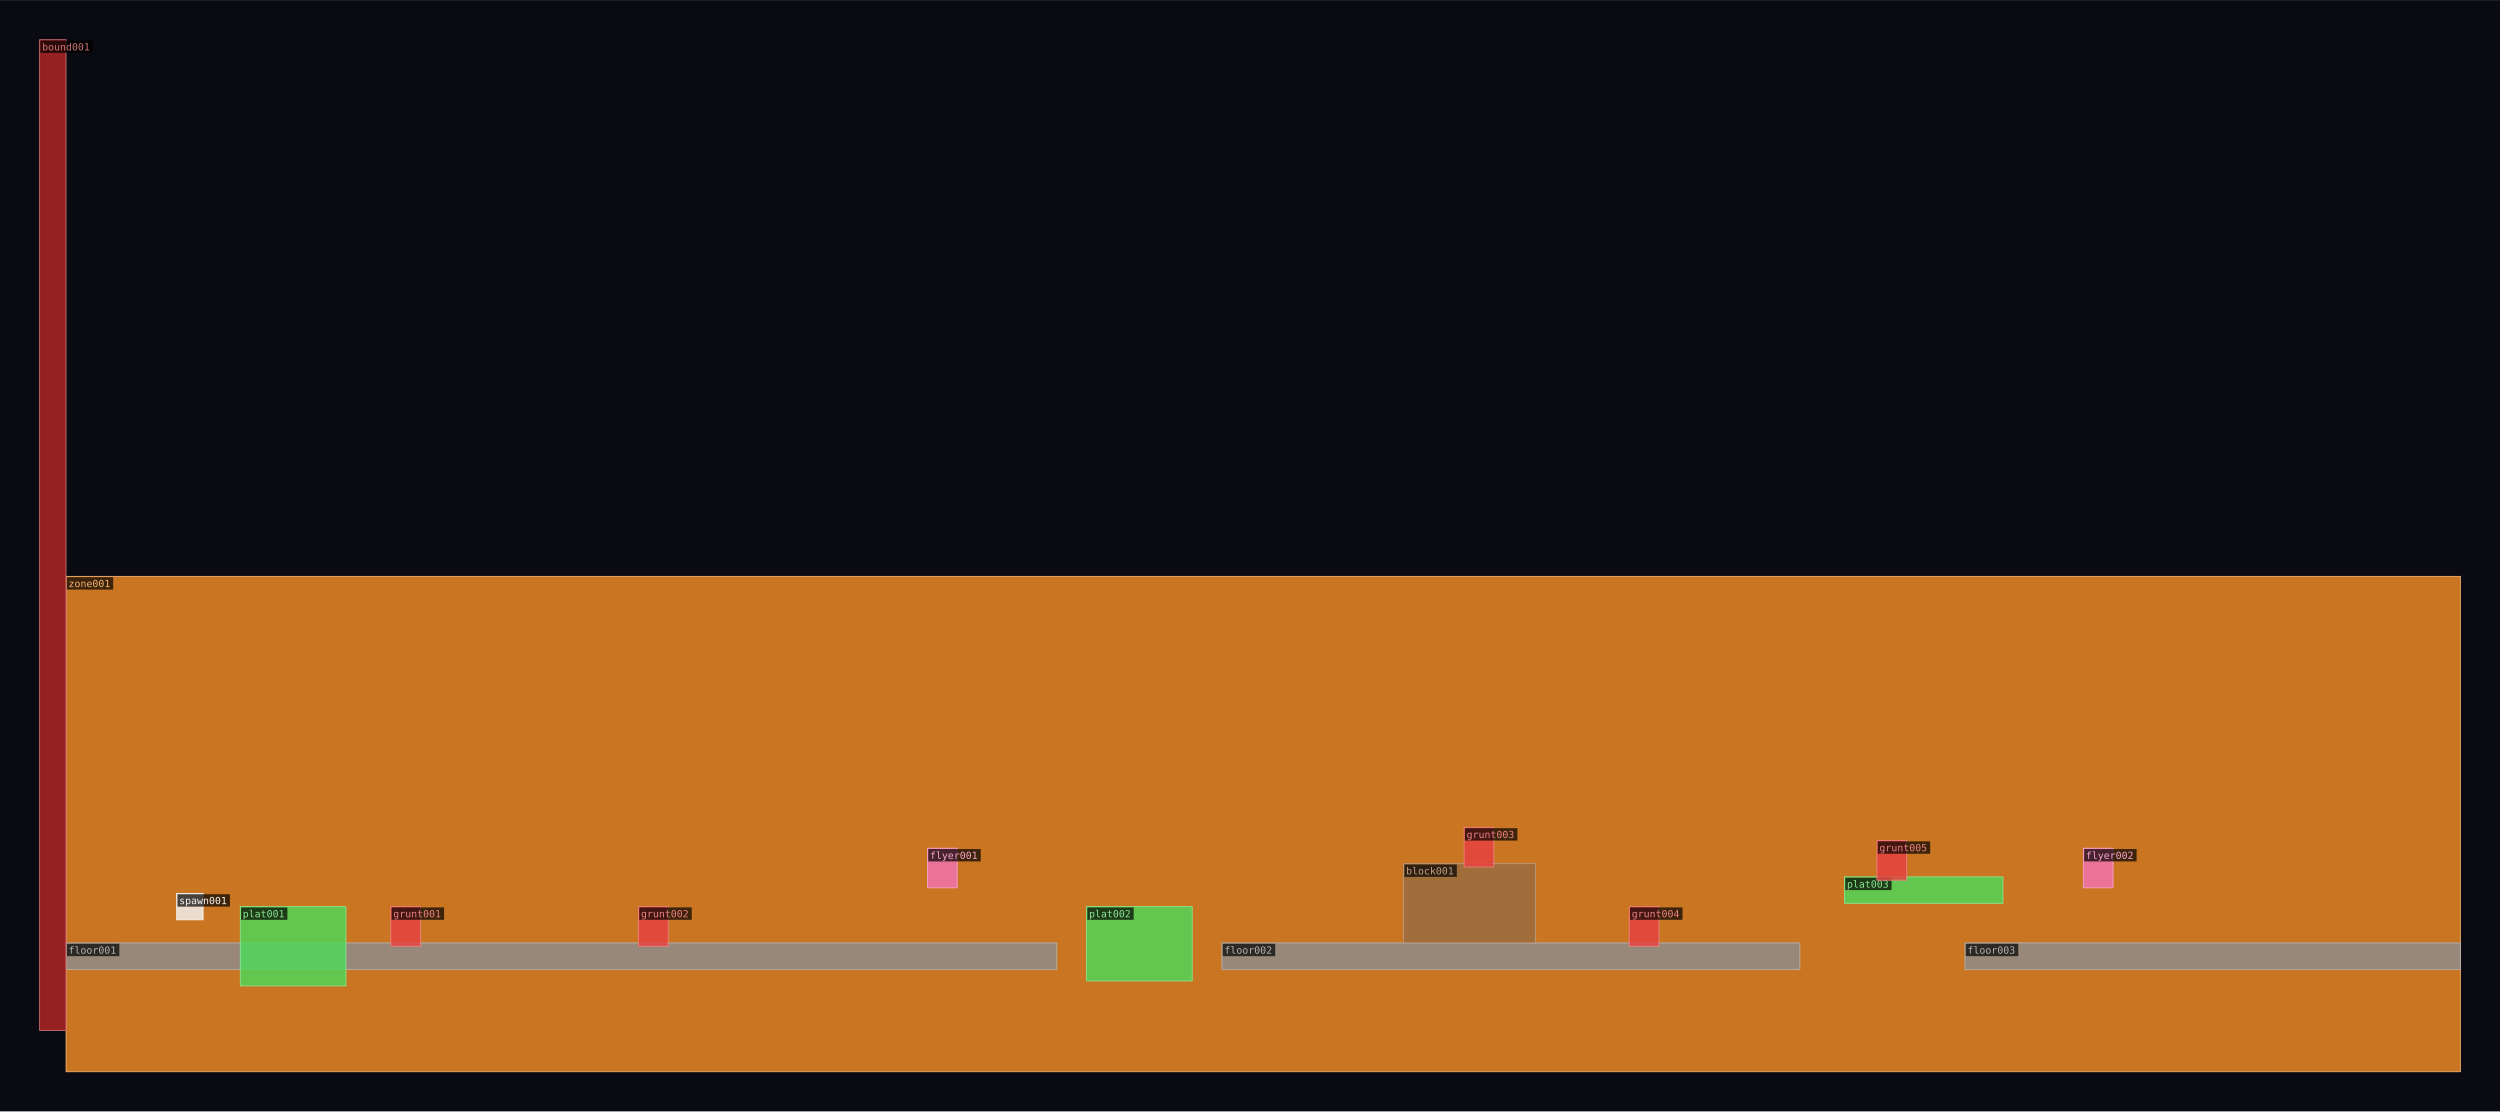
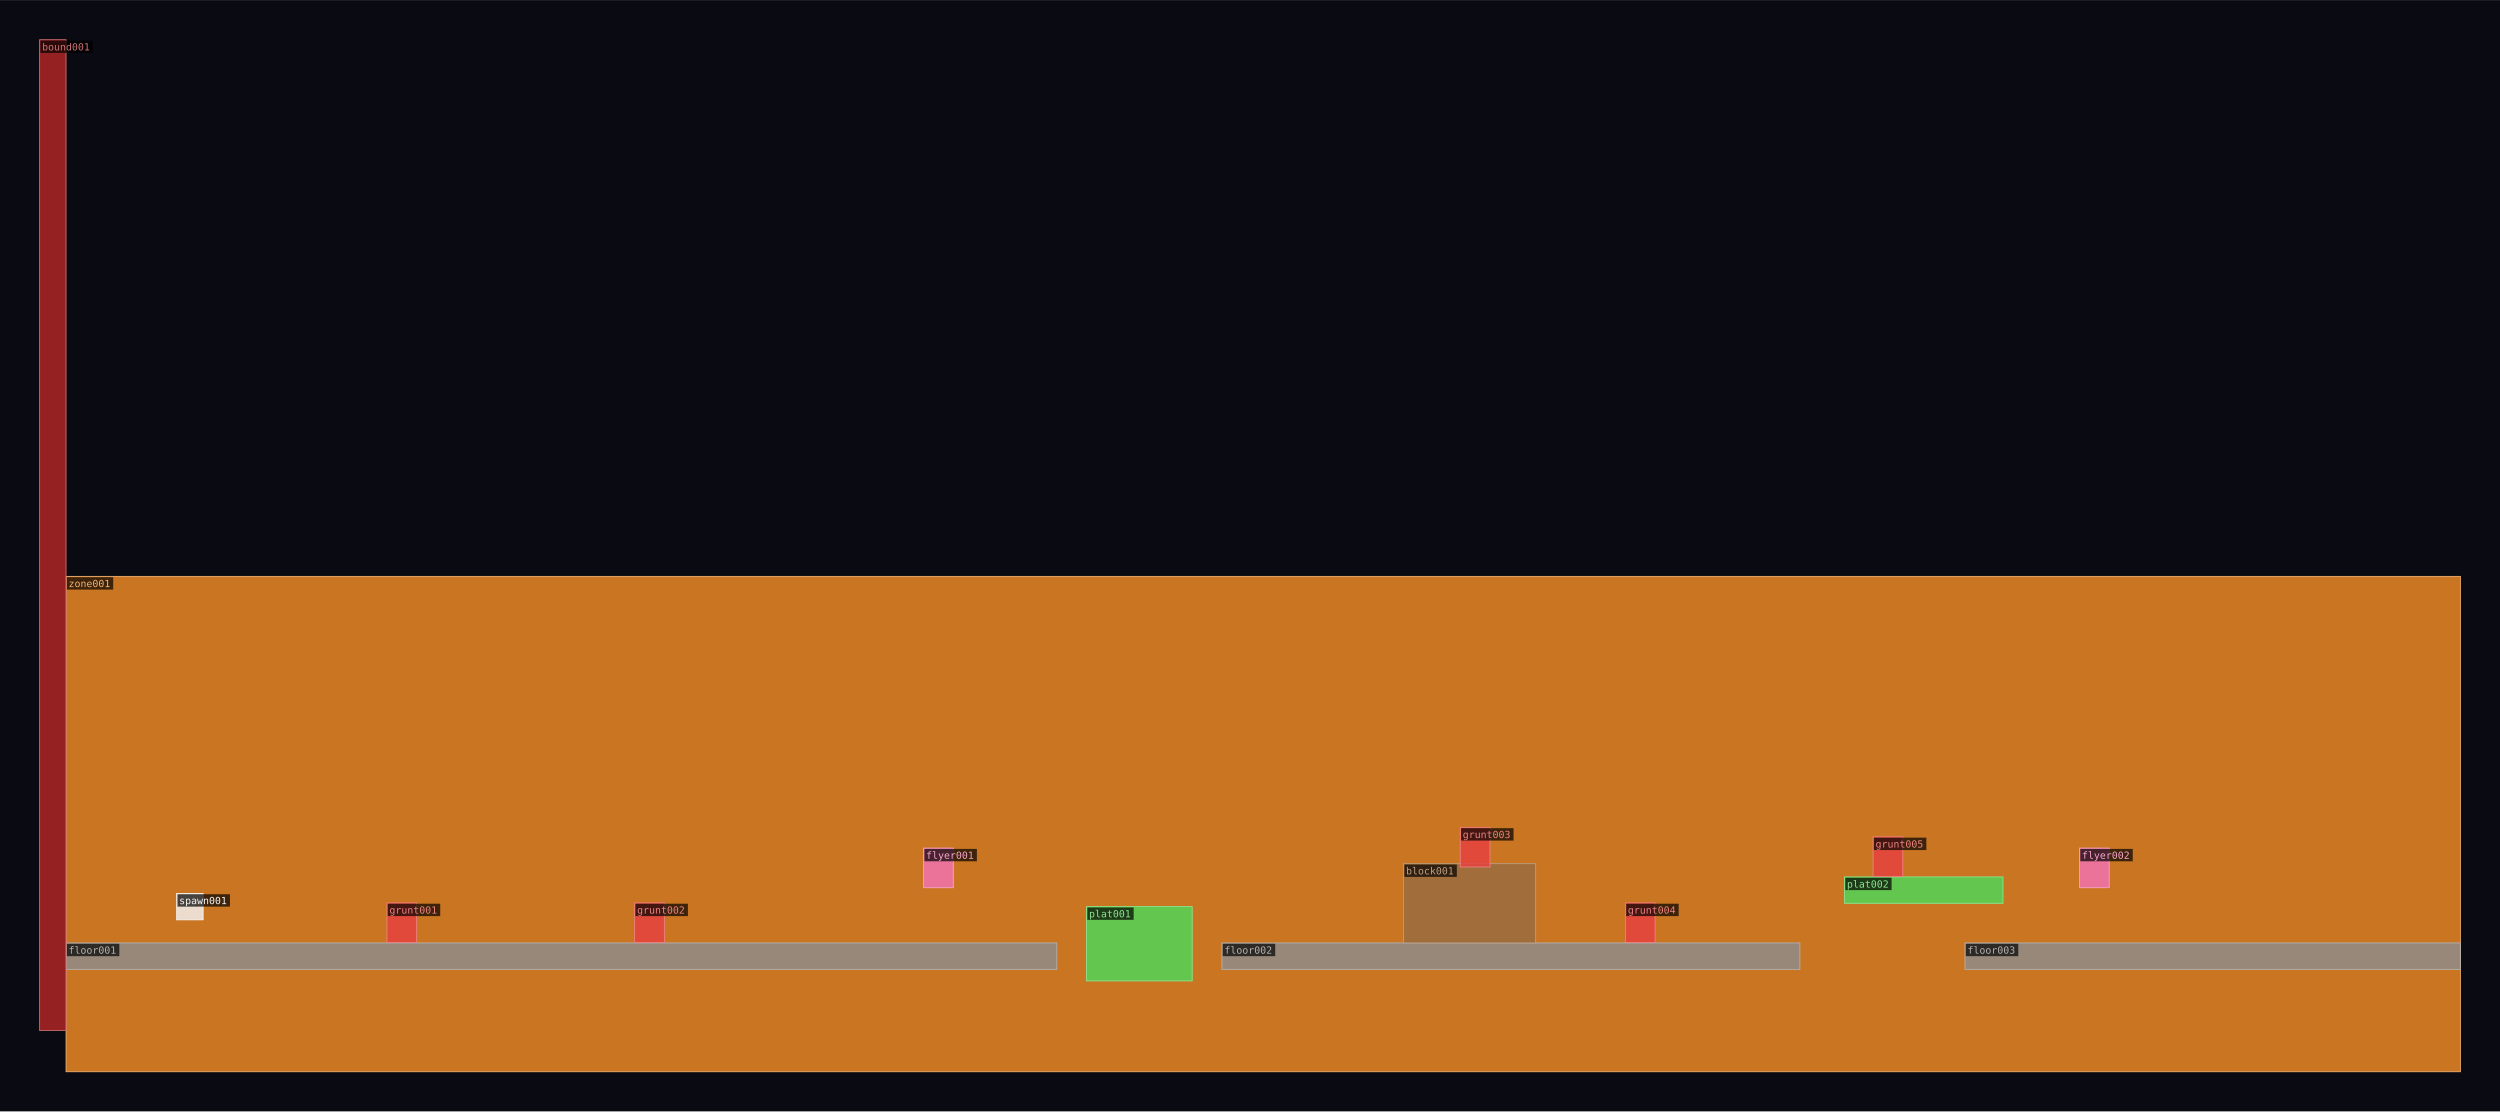
<svg xmlns="http://www.w3.org/2000/svg" viewBox="-160 -1196 6056 2692" width="2400" height="1067" font-family="monospace">
  <rect x="-160" y="-1196" width="6056" height="2692" fill="#0a0a12" />
  <rect x="0" y="200" width="5800" height="1200" fill="#f28c26" fill-opacity="0.82" stroke="#f7b472" stroke-width="2" />
  <rect x="2" y="202" width="112.16" height="30" fill="#000000" fill-opacity="0.7" />
  <text x="6" y="226" font-size="24" fill="#f7b472">zone001</text>
  <rect x="0" y="1088" width="2400" height="64" fill="#8c8c8c" fill-opacity="0.82" stroke="#b4b4b4" stroke-width="2" />
  <rect x="2" y="1090" width="127.04" height="30" fill="#000000" fill-opacity="0.7" />
  <text x="6" y="1114" font-size="24" fill="#b4b4b4">floor001</text>
  <rect x="-64" y="-1100" width="64" height="2400" fill="#b32626" fill-opacity="0.82" stroke="#cd7272" stroke-width="2" />
  <rect x="-62" y="-1098" width="127.04" height="30" fill="#000000" fill-opacity="0.7" />
  <text x="-58" y="-1074" font-size="24" fill="#cd7272">bound001</text>
  <rect x="2800" y="1088" width="1400" height="64" fill="#8c8c8c" fill-opacity="0.82" stroke="#b4b4b4" stroke-width="2" />
  <rect x="2802" y="1090" width="127.04" height="30" fill="#000000" fill-opacity="0.7" />
  <text x="2806" y="1114" font-size="24" fill="#b4b4b4">floor002</text>
  <rect x="4600" y="1088" width="1200" height="64" fill="#8c8c8c" fill-opacity="0.82" stroke="#b4b4b4" stroke-width="2" />
  <rect x="4602" y="1090" width="127.04" height="30" fill="#000000" fill-opacity="0.7" />
  <text x="4606" y="1114" font-size="24" fill="#b4b4b4">floor003</text>
  <rect x="3240" y="896" width="320" height="192" fill="#996b40" fill-opacity="0.82" stroke="#bd9f83" stroke-width="2" />
  <rect x="3242" y="898" width="127.04" height="30" fill="#000000" fill-opacity="0.7" />
  <text x="3246" y="922" font-size="24" fill="#bd9f83">block001</text>
-   <rect x="422" y="1000" width="256" height="192" fill="#4dd959" fill-opacity="0.82" stroke="#8be693" stroke-width="2" />
-   <rect x="424" y="1002" width="112.16" height="30" fill="#000000" fill-opacity="0.7" />
-   <text x="428" y="1026" font-size="24" fill="#8be693">plat001</text>
  <rect x="2472" y="1000" width="256" height="180" fill="#4dd959" fill-opacity="0.82" stroke="#8be693" stroke-width="2" />
  <rect x="2474" y="1002" width="112.16" height="30" fill="#000000" fill-opacity="0.7" />
-   <text x="2478" y="1026" font-size="24" fill="#8be693">plat002</text>
+   <text x="2478" y="1026" font-size="24" fill="#8be693">plat001</text>
  <rect x="4308" y="928" width="384" height="64" fill="#4dd959" fill-opacity="0.82" stroke="#8be693" stroke-width="2" />
  <rect x="4310" y="930" width="112.16" height="30" fill="#000000" fill-opacity="0.7" />
-   <text x="4314" y="954" font-size="24" fill="#8be693">plat003</text>
-   <rect x="786.67" y="999.93" width="72" height="96" fill="#e64040" fill-opacity="0.82" stroke="#ee8383" stroke-width="2" />
-   <rect x="788.67" y="1001.93" width="127.04" height="30" fill="#000000" fill-opacity="0.7" />
-   <text x="792.67" y="1025.93" font-size="24" fill="#ee8383">grunt001</text>
-   <rect x="1386.67" y="999.93" width="72" height="96" fill="#e64040" fill-opacity="0.82" stroke="#ee8383" stroke-width="2" />
-   <rect x="1388.67" y="1001.93" width="127.04" height="30" fill="#000000" fill-opacity="0.7" />
-   <text x="1392.67" y="1025.93" font-size="24" fill="#ee8383">grunt002</text>
-   <rect x="3386.67" y="807.99" width="72" height="96" fill="#e64040" fill-opacity="0.82" stroke="#ee8383" stroke-width="2" />
-   <rect x="3388.67" y="809.99" width="127.04" height="30" fill="#000000" fill-opacity="0.7" />
-   <text x="3392.67" y="833.99" font-size="24" fill="#ee8383">grunt003</text>
-   <rect x="3786.67" y="999.93" width="72" height="96" fill="#e64040" fill-opacity="0.82" stroke="#ee8383" stroke-width="2" />
-   <rect x="3788.67" y="1001.93" width="127.04" height="30" fill="#000000" fill-opacity="0.7" />
-   <text x="3792.67" y="1025.93" font-size="24" fill="#ee8383">grunt004</text>
-   <rect x="4386.67" y="839.93" width="72" height="96" fill="#e64040" fill-opacity="0.82" stroke="#ee8383" stroke-width="2" />
-   <rect x="4388.67" y="841.93" width="127.04" height="30" fill="#000000" fill-opacity="0.7" />
-   <text x="4392.67" y="865.93" font-size="24" fill="#ee8383">grunt005</text>
-   <rect x="2086.67" y="858.5" width="72" height="96" fill="#f273b3" fill-opacity="0.82" stroke="#f7a4cd" stroke-width="2" />
-   <rect x="2088.67" y="860.5" width="127.04" height="30" fill="#000000" fill-opacity="0.7" />
-   <text x="2092.67" y="884.5" font-size="24" fill="#f7a4cd">flyer001</text>
-   <rect x="4886.67" y="858.5" width="72" height="96" fill="#f273b3" fill-opacity="0.82" stroke="#f7a4cd" stroke-width="2" />
-   <rect x="4888.67" y="860.5" width="127.04" height="30" fill="#000000" fill-opacity="0.7" />
-   <text x="4892.67" y="884.5" font-size="24" fill="#f7a4cd">flyer002</text>
+   <text x="4314" y="954" font-size="24" fill="#8be693">plat002</text>
+   <rect x="777.33" y="990.97" width="72" height="96" fill="#e64040" fill-opacity="0.82" stroke="#ee8383" stroke-width="2" />
+   <rect x="779.33" y="992.97" width="127.04" height="30" fill="#000000" fill-opacity="0.7" />
+   <text x="783.33" y="1016.97" font-size="24" fill="#ee8383">grunt001</text>
+   <rect x="1377.33" y="990.97" width="72" height="96" fill="#e64040" fill-opacity="0.82" stroke="#ee8383" stroke-width="2" />
+   <rect x="1379.33" y="992.97" width="127.04" height="30" fill="#000000" fill-opacity="0.7" />
+   <text x="1383.33" y="1016.97" font-size="24" fill="#ee8383">grunt002</text>
+   <rect x="3377.33" y="807.99" width="72" height="96" fill="#e64040" fill-opacity="0.82" stroke="#ee8383" stroke-width="2" />
+   <rect x="3379.33" y="809.99" width="127.04" height="30" fill="#000000" fill-opacity="0.7" />
+   <text x="3383.33" y="833.99" font-size="24" fill="#ee8383">grunt003</text>
+   <rect x="3777.33" y="990.97" width="72" height="96" fill="#e64040" fill-opacity="0.82" stroke="#ee8383" stroke-width="2" />
+   <rect x="3779.33" y="992.97" width="127.04" height="30" fill="#000000" fill-opacity="0.7" />
+   <text x="3783.33" y="1016.97" font-size="24" fill="#ee8383">grunt004</text>
+   <rect x="4377.33" y="830.97" width="72" height="96" fill="#e64040" fill-opacity="0.82" stroke="#ee8383" stroke-width="2" />
+   <rect x="4379.33" y="832.97" width="127.04" height="30" fill="#000000" fill-opacity="0.7" />
+   <text x="4383.33" y="856.97" font-size="24" fill="#ee8383">grunt005</text>
+   <rect x="2077.33" y="858.18" width="72" height="96" fill="#f273b3" fill-opacity="0.82" stroke="#f7a4cd" stroke-width="2" />
+   <rect x="2079.33" y="860.18" width="127.04" height="30" fill="#000000" fill-opacity="0.7" />
+   <text x="2083.33" y="884.18" font-size="24" fill="#f7a4cd">flyer001</text>
+   <rect x="4877.33" y="858.18" width="72" height="96" fill="#f273b3" fill-opacity="0.82" stroke="#f7a4cd" stroke-width="2" />
+   <rect x="4879.33" y="860.18" width="127.04" height="30" fill="#000000" fill-opacity="0.7" />
+   <text x="4883.33" y="884.18" font-size="24" fill="#f7a4cd">flyer002</text>
  <rect x="268" y="968" width="64" height="64" fill="#f2f2f2" fill-opacity="0.82" stroke="#f7f7f7" stroke-width="2" />
  <rect x="270" y="970" width="127.04" height="30" fill="#000000" fill-opacity="0.7" />
  <text x="274" y="994" font-size="24" fill="#f7f7f7">spawn001</text>
</svg>
